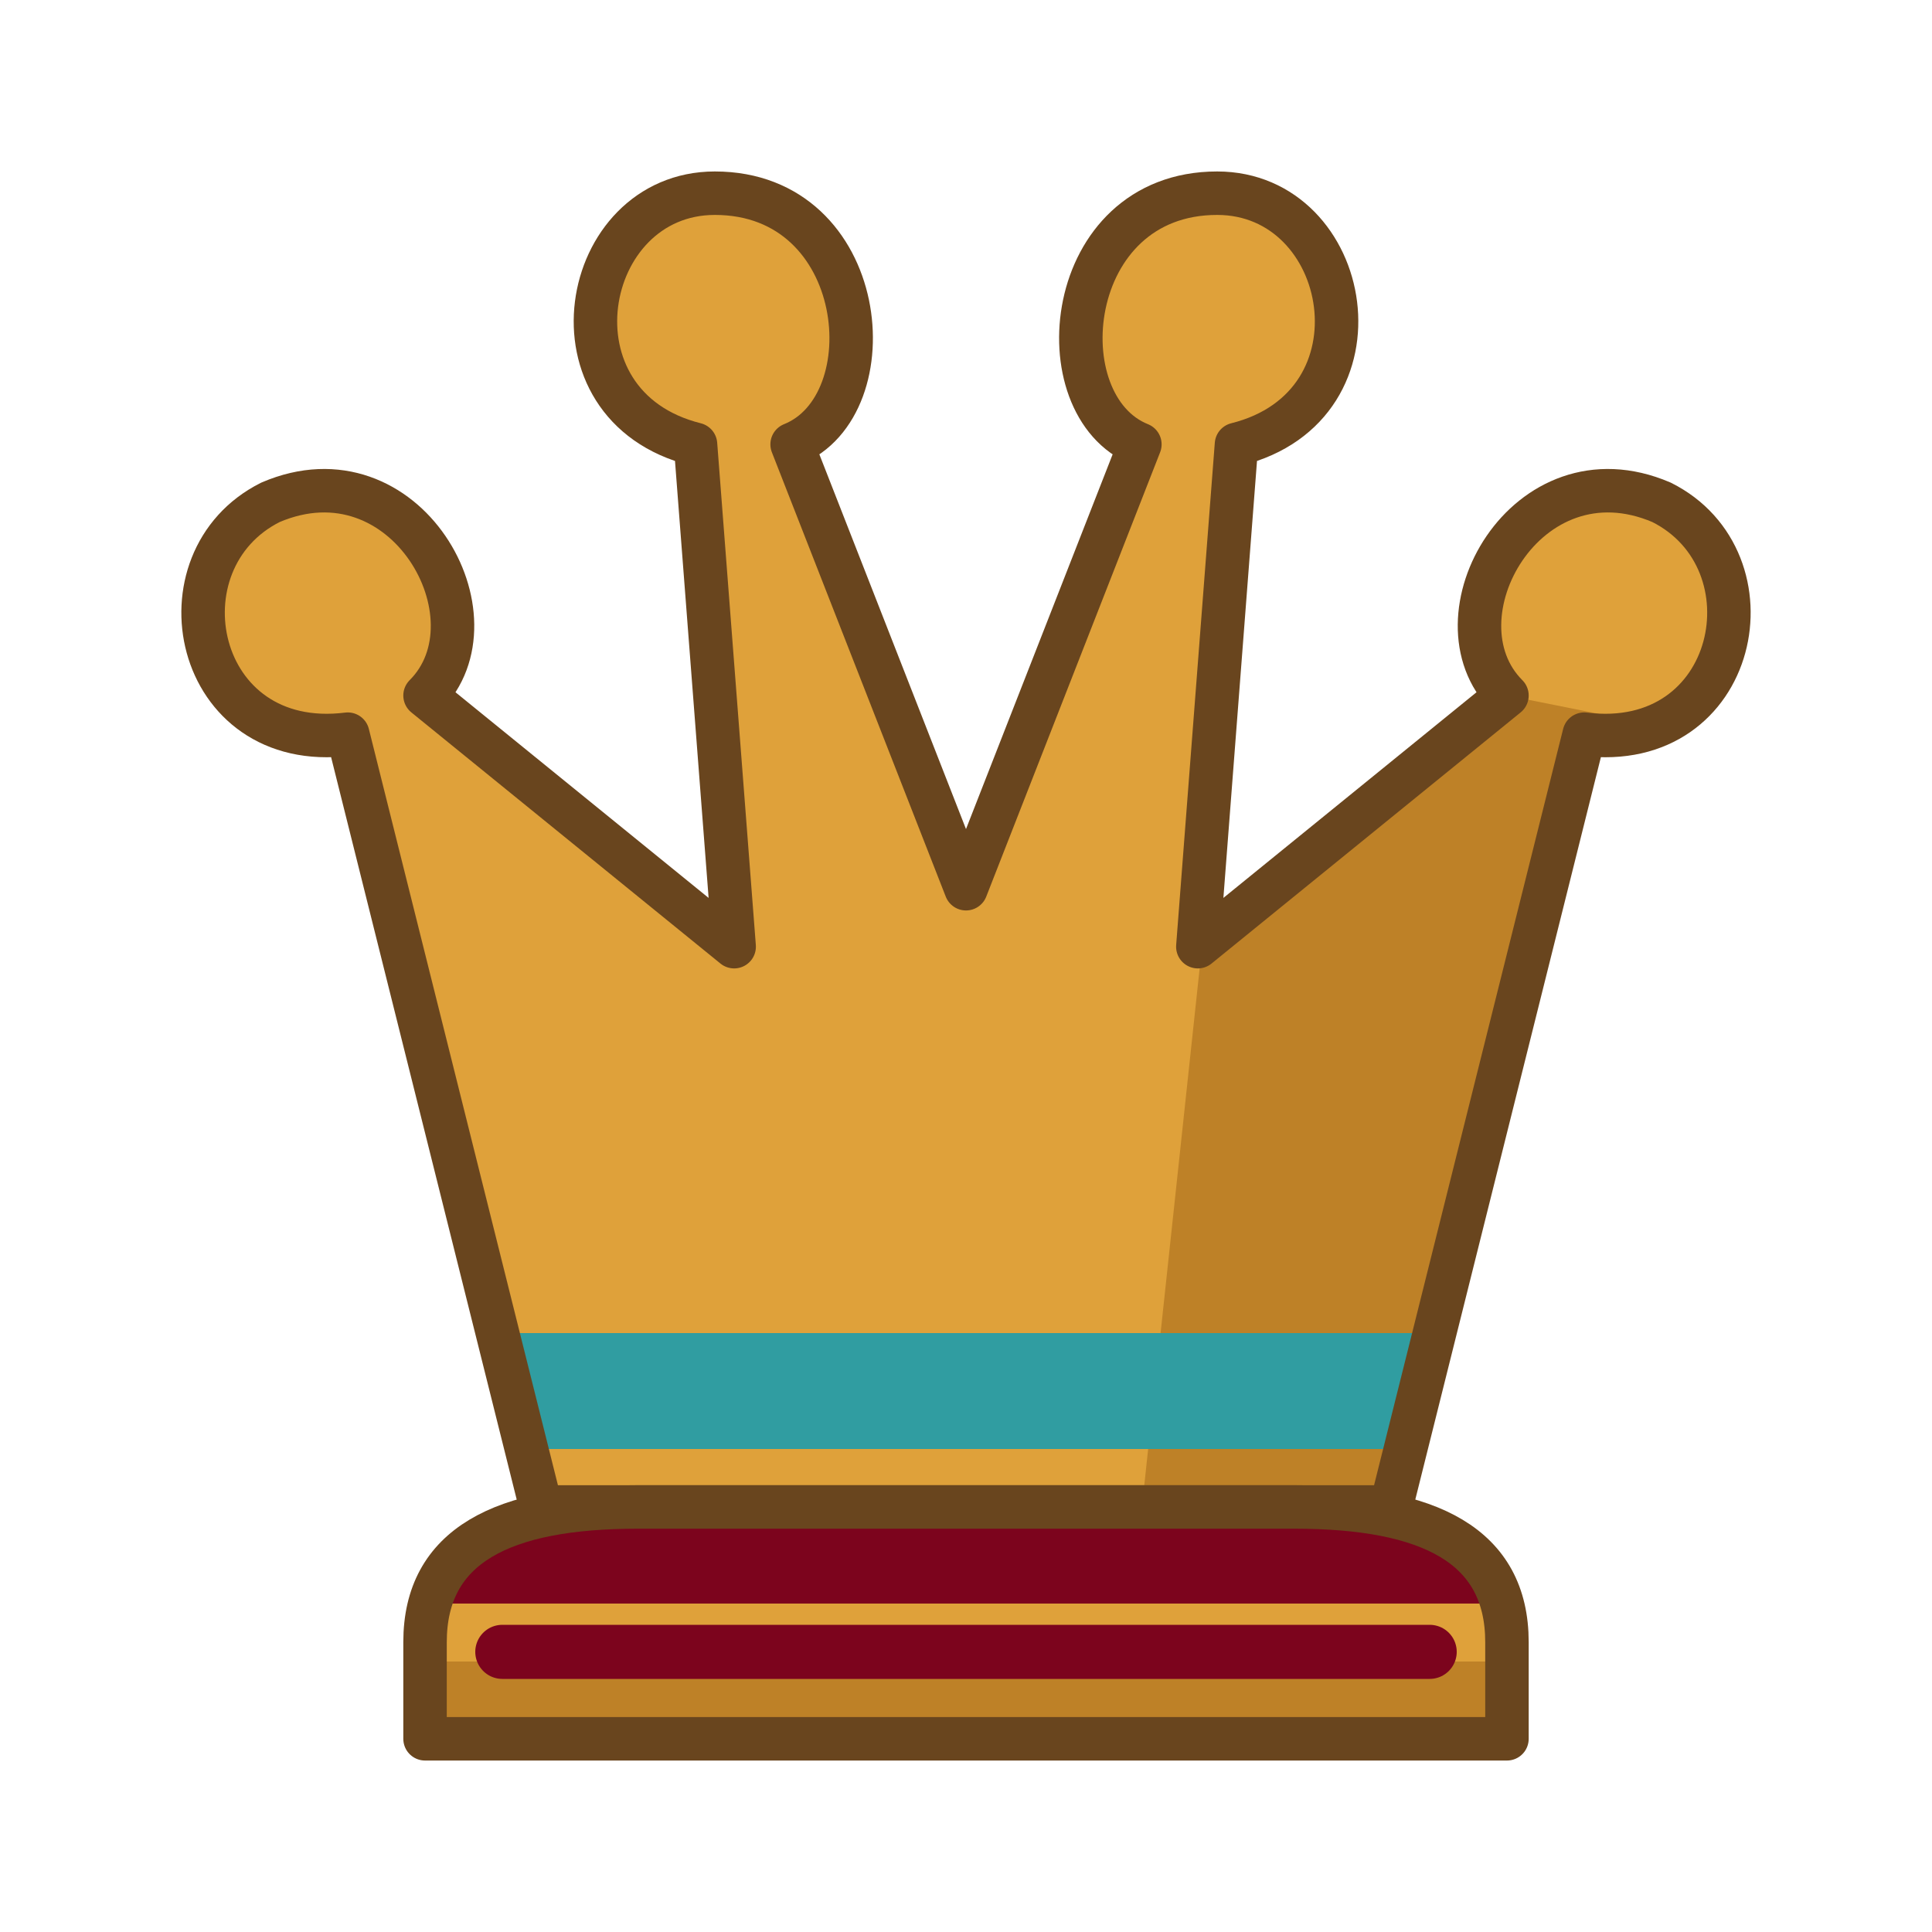
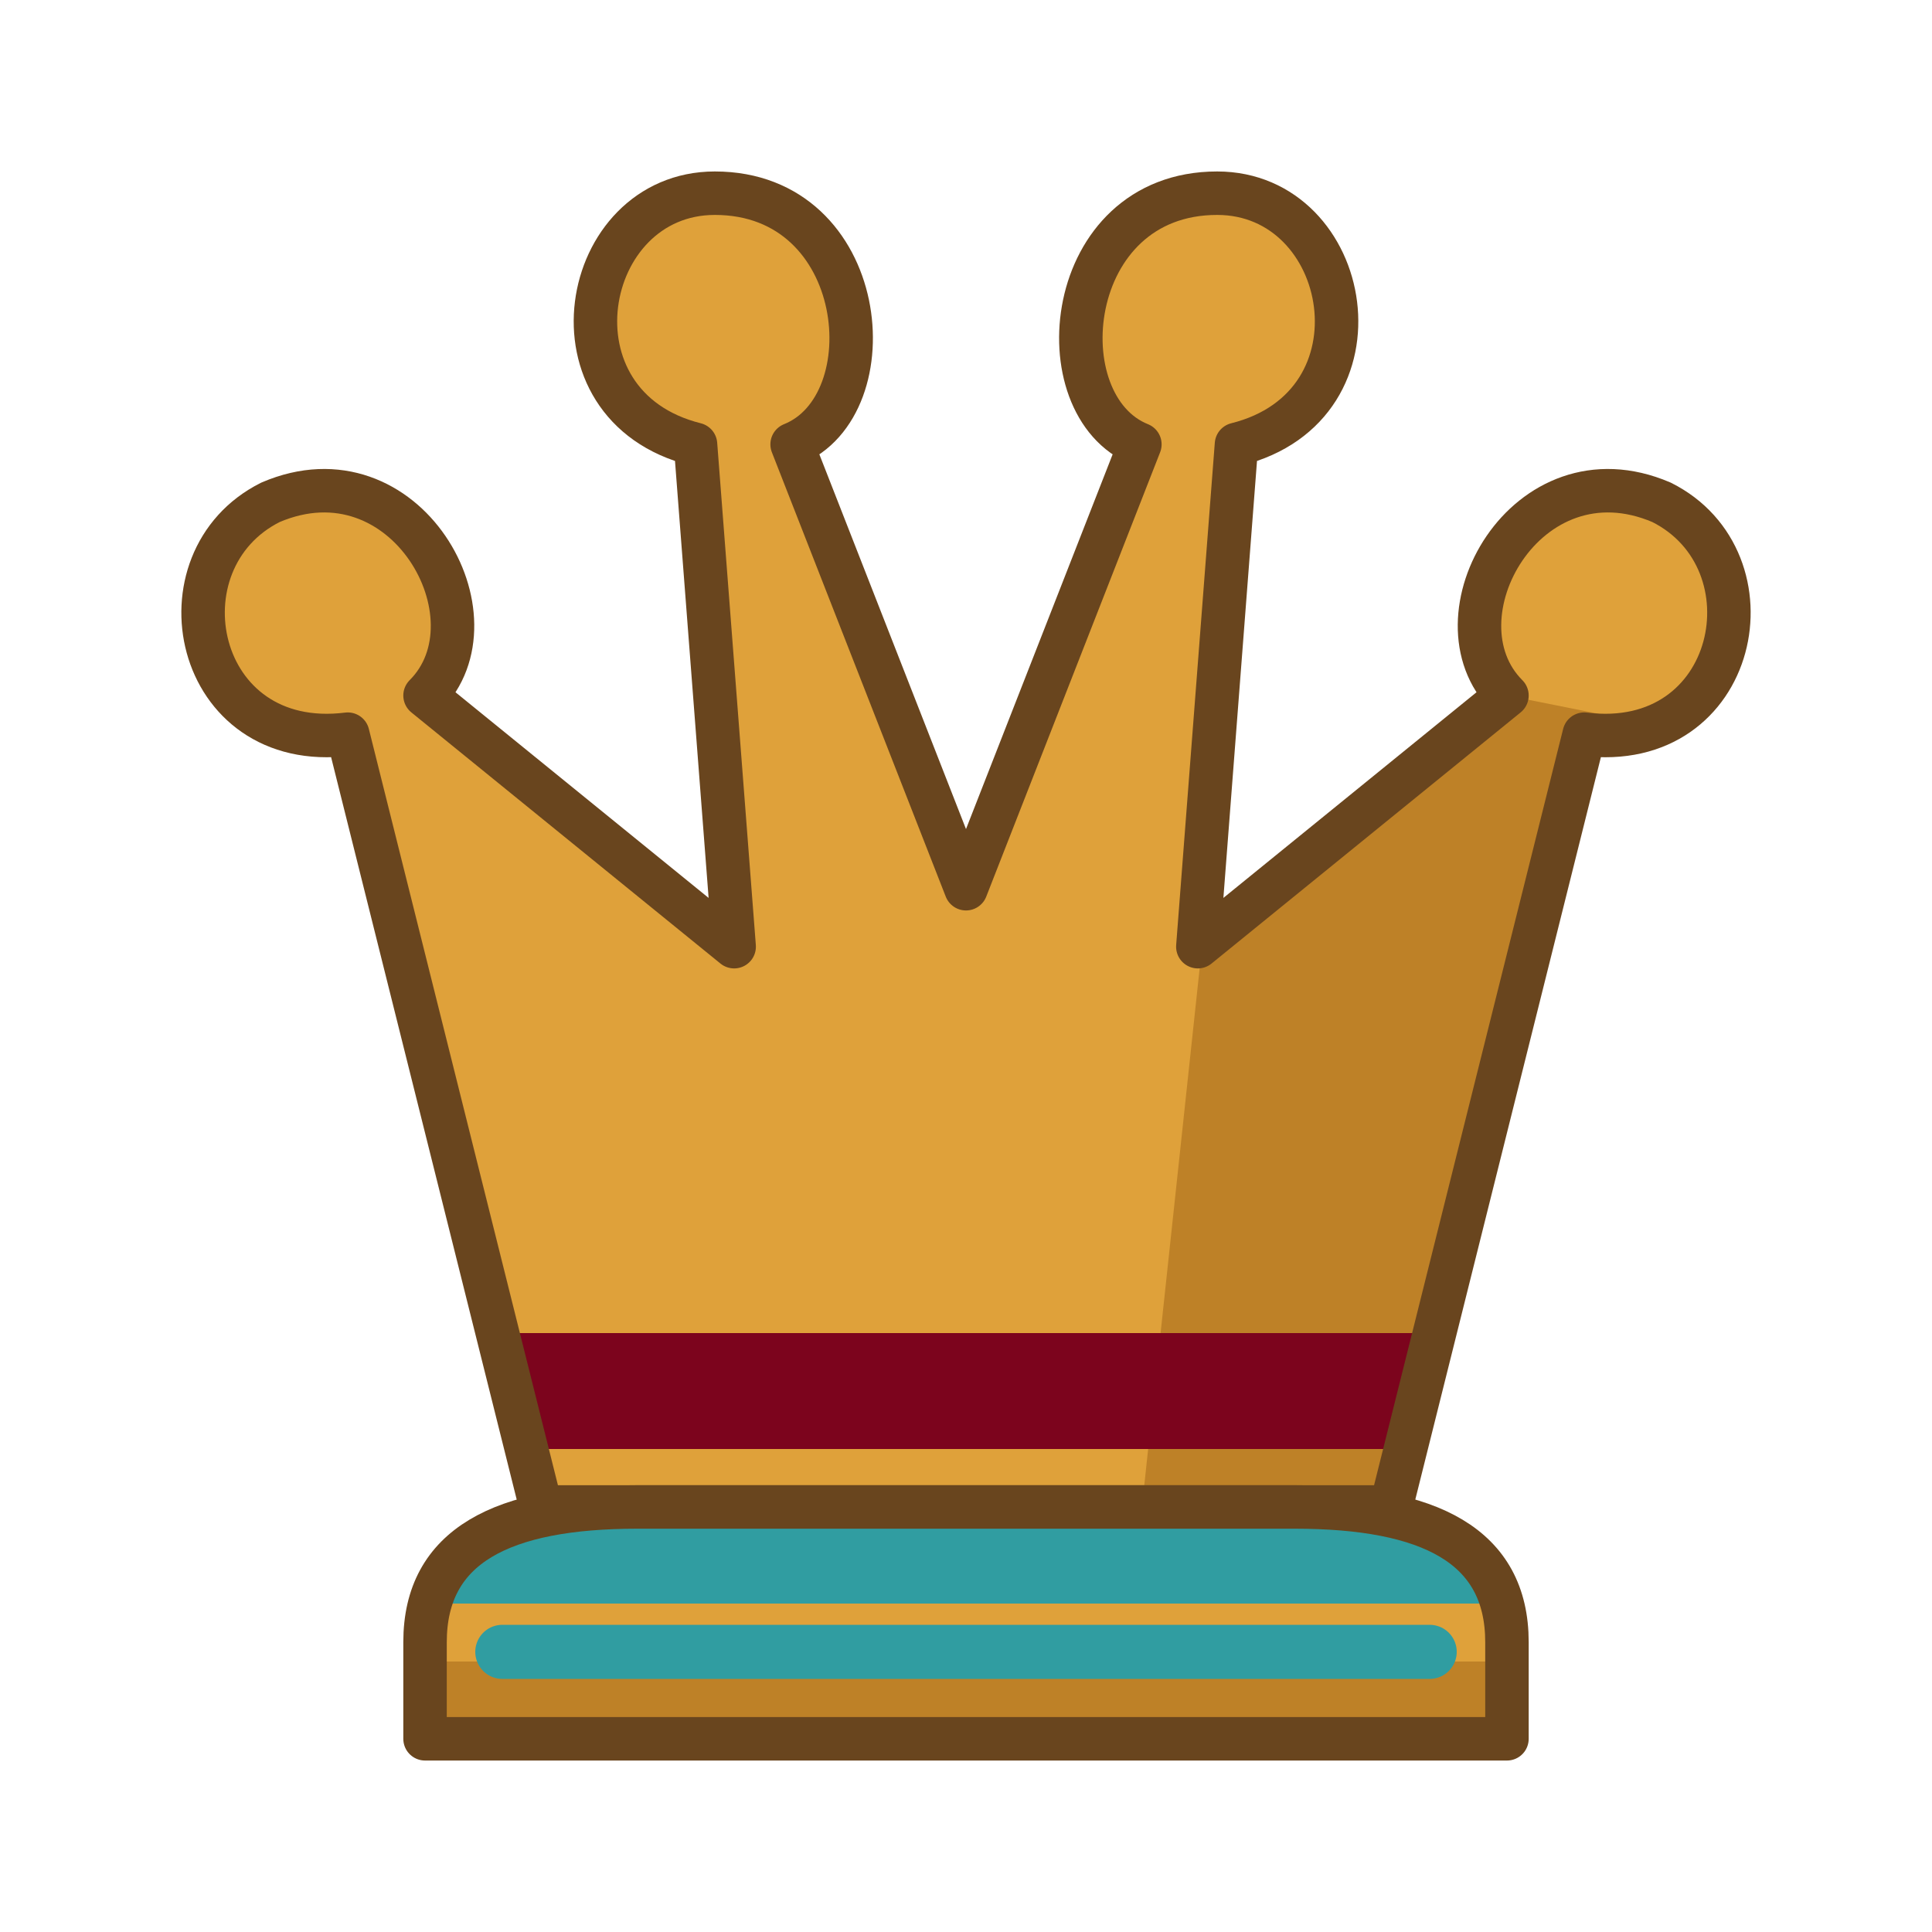
<svg xmlns="http://www.w3.org/2000/svg" viewBox="0 -1 100 100">
  <g fill="#DFA13A" stroke="#69451E" stroke-width="2.25" stroke-linejoin="round" stroke-linecap="round">
    <path d="M28 77 L18 37 C10 38 8 28 14 25 C21 22 26 31 22 35 L38 48 L36 22 C28 20 30 9 37 9 C45 9 46 20 41 22 L50 45 L59 22 C54 20 55 9 63 9 C70 9 72 20 64 22 L62 48 L78 35 C74 31 79 22 86 25 C92 28 90 38 82 37 L72 77 Z" fill="#DFA13A" stroke="none" fill-rule="evenodd" />
    <defs>
      <clipPath id="s8">
        <path d="M28 77 L18 37 C10 38 8 28 14 25 C21 22 26 31 22 35 L38 48 L36 22 C28 20 30 9 37 9 C45 9 46 20 41 22 L50 45 L59 22 C54 20 55 9 63 9 C70 9 72 20 64 22 L62 48 L78 35 C74 31 79 22 86 25 C92 28 90 38 82 37 L72 77 Z" clip-rule="evenodd" />
      </clipPath>
    </defs>
    <path d="M65 22 L62 48 L78 35 L83 36 L72 78 H59 Z" fill="#BE8127" stroke="none" clip-path="url(#s8)" />
    <g stroke="none" clip-path="url(#s8)">
-       <path d="M10 68 H90 V74 H10 Z" fill="#309DA1" />
-       <path d="M10 78 H90 V82 H10 Z" fill="#7C041D" />
+       <path d="M10 68 H90 V74 H10 Z" fill="#7C041D" />
+       <path d="M10 78 H90 V82 H10 Z" fill="#309DA1" />
    </g>
    <path d="M28 77 L18 37 C10 38 8 28 14 25 C21 22 26 31 22 35 L38 48 L36 22 C28 20 30 9 37 9 C45 9 46 20 41 22 L50 45 L59 22 C54 20 55 9 63 9 C70 9 72 20 64 22 L62 48 L78 35 C74 31 79 22 86 25 C92 28 90 38 82 37 L72 77 Z" fill="none" />
    <path d="M22 89 V84 C22 79 26 77 33 77 H67 C74 77 78 79 78 84 V89 Z" fill="#DFA13A" stroke="none" fill-rule="evenodd" />
    <defs>
      <clipPath id="s9">
        <path d="M22 89 V84 C22 79 26 77 33 77 H67 C74 77 78 79 78 84 V89 Z" clip-rule="evenodd" />
      </clipPath>
    </defs>
    <path d="M21 85 H79 V90 H21 Z" fill="#BE8127" stroke="none" clip-path="url(#s9)" />
    <g stroke="none" clip-path="url(#s9)">
-       <path d="M10 68 H90 V74 H10 Z" fill="#309DA1" />
-       <path d="M10 78 H90 V82 H10 Z" fill="#7C041D" />
+       <path d="M10 68 H90 V74 H10 Z" fill="#7C041D" />
+       <path d="M10 78 H90 V82 H10 Z" fill="#309DA1" />
    </g>
    <path d="M22 89 V84 C22 79 26 77 33 77 H67 C74 77 78 79 78 84 V89 Z" fill="none" />
-     <path d="M26 84.5 H74" fill="none" stroke="#7C041D" stroke-width="2.8" stroke-linecap="round" />
+     <path d="M26 84.5 H74" fill="none" stroke="#309DA1" stroke-width="2.8" stroke-linecap="round" />
  </g>
</svg>
